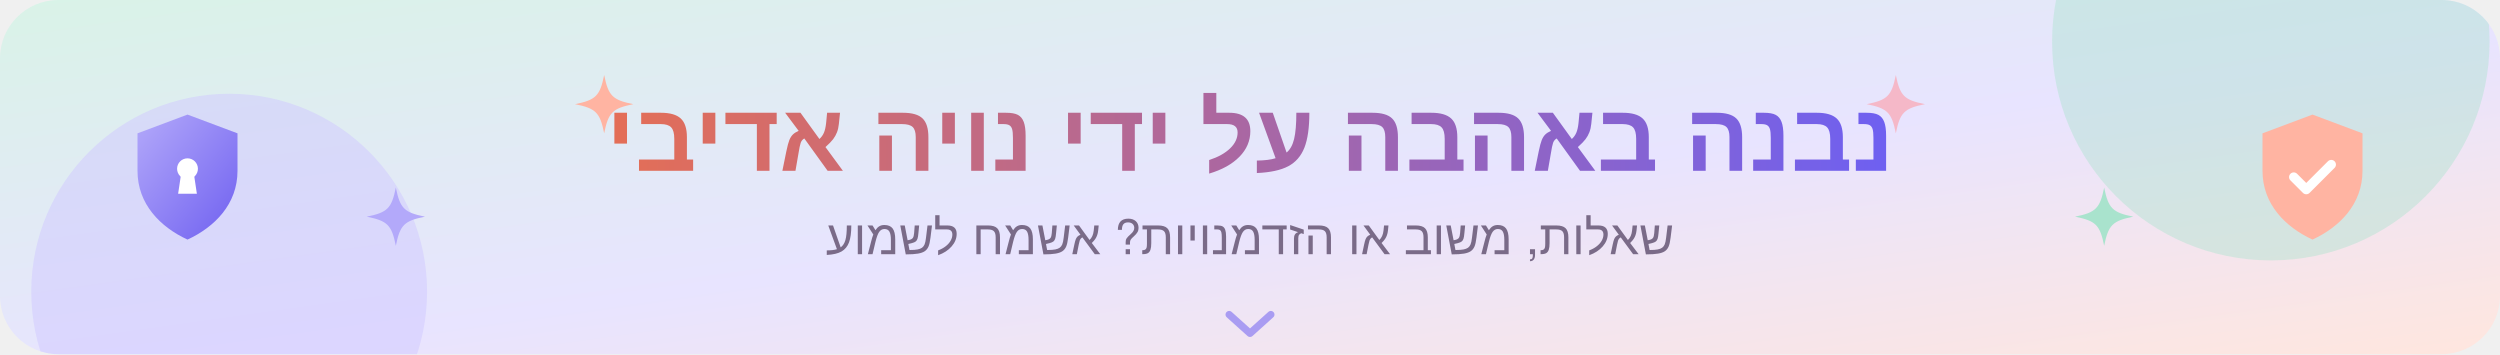
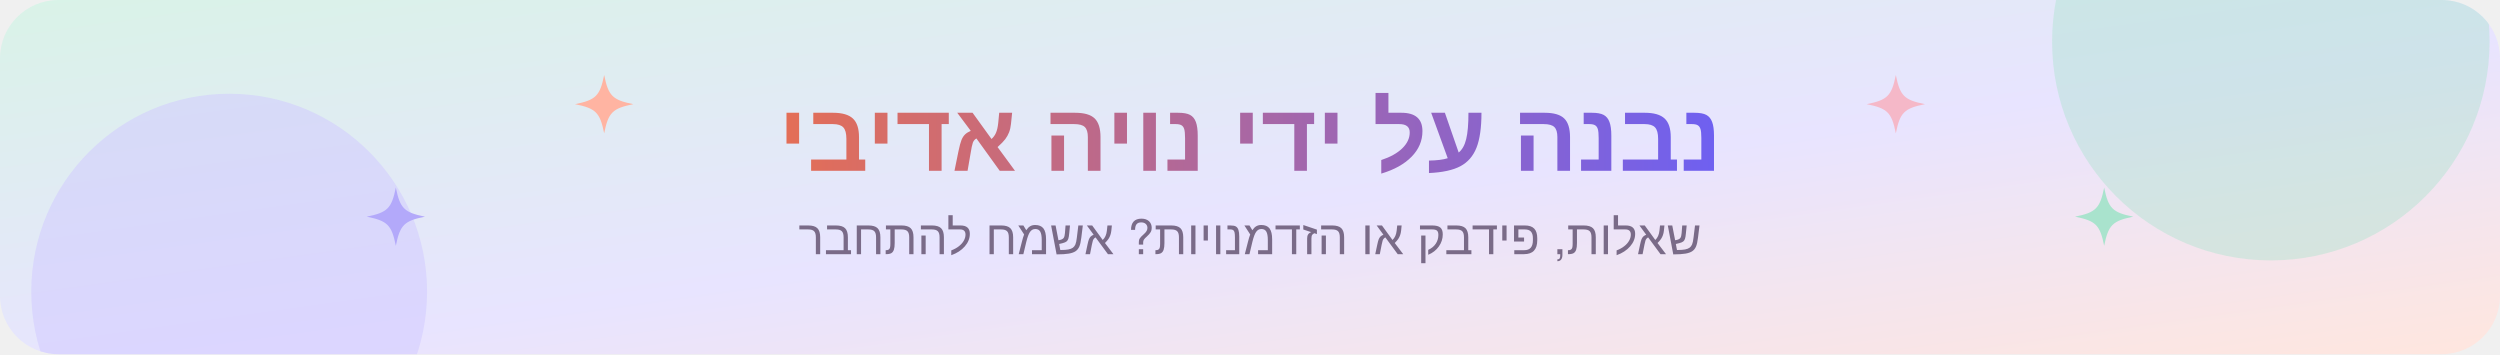
- <svg xmlns="http://www.w3.org/2000/svg" viewBox="0 0 1200 170" width="1200" height="170" role="img" aria-label="נבנה באהבה על ידי נויה אדיבי">
+ <svg xmlns="http://www.w3.org/2000/svg" viewBox="0 0 1200 170" width="1200" height="170" role="img" aria-label="נבנה על ידי נויה אדיבי">
  <defs>
    <linearGradient id="bg" x1="0" y1="0" x2="1" y2="1">
      <stop offset="0" stop-color="#D9F3E7" />
      <stop offset=".55" stop-color="#E8E4FF" />
      <stop offset="1" stop-color="#FFE6DE" />
    </linearGradient>
    <linearGradient id="t" x1="0" y1="0" x2="1" y2="0">
      <stop offset="0" stop-color="#E36E57" />
      <stop offset="1" stop-color="#6F60F0" />
    </linearGradient>
-     <linearGradient id="sg" x1="0" y1="0" x2="1" y2="1">
-       <stop offset="0" stop-color="#B3A9FA" />
-       <stop offset="1" stop-color="#6F60F0" />
-     </linearGradient>
-     <linearGradient id="sc" x1="0" x2="1">
-       <stop offset="0" stop-color="#fff" stop-opacity="0" />
-       <stop offset=".5" stop-color="#A9E3CD" stop-opacity=".9" />
-       <stop offset="1" stop-color="#fff" stop-opacity="0" />
-     </linearGradient>
-     <path id="s" d="M0-14C2-4 4-2 14 0 4 2 2 4 0 14-2 4-4 2-14 0-4-2-2-4 0-14Z" />
-     <path id="sh" d="M0-30 24-21V-3C24 13 13 24 0 30-13 24-24 13-24-3V-21Z" />
    <clipPath id="c">
      <rect width="1200" height="170" rx="28" />
    </clipPath>
+     <path id="s" d="M0-14C2-4 4-2 14 0 4 2 2 4 0 14-2 4-4 2-14 0-4-2-2-4 0-14Z" />
  </defs>
  <style>
.blob{animation:drift 11s ease-in-out infinite alternate}.b2{animation-duration:14s;animation-direction:alternate-reverse}.b3{animation-duration:17s}
- .bob{animation:bob 3.4s ease-in-out infinite}.d1{animation-delay:-.9s}.d2{animation-delay:-1.8s}.d3{animation-delay:-2.6s}
+ .bob{animation:bob 3.4s ease-in-out infinite}.d1{animation-delay:-.9s}.d2{animation-delay:-1.8s}
.tw{animation:tw 3.2s ease-in-out infinite}.t2{animation-delay:-1s}.t3{animation-delay:-2s}
- .scan{animation:scan 3.6s ease-in-out infinite}
- .dot{animation:dot 3.6s ease-in-out infinite;opacity:0}
- .blink{animation:blink 1s steps(1) infinite}
- .spin{transform-box:fill-box;transform-origin:center;animation:spin 14s linear infinite}
- .pulse{transform-box:fill-box;transform-origin:center;animation:pulse 2.4s ease-in-out infinite}
- .flow{stroke-dasharray:6 10;animation:flow 1.6s linear infinite}
+ .rise{animation:rise .9s ease-out both}.r2{animation-delay:.2s}
+ .ring{stroke-dasharray:0 400;animation:fill 2.4s ease-out forwards}
@keyframes drift{to{transform:translate(40px,-20px) scale(1.12)}}
@keyframes bob{0%,100%{transform:translateY(0)}50%{transform:translateY(-10px)}}
@keyframes tw{0%,100%{opacity:.35}50%{opacity:1}}
- @keyframes scan{0%{transform:translateX(0)}50%{transform:translateX(330px)}100%{transform:translateX(0)}}
- @keyframes dot{0%,8%{opacity:0}14%,80%{opacity:1}92%,100%{opacity:0}}
- @keyframes blink{50%{opacity:0}}
- @keyframes spin{to{transform:rotate(360deg)}}
- @keyframes pulse{0%,100%{transform:scale(1)}50%{transform:scale(1.08)}}
- @keyframes flow{to{stroke-dashoffset:-32}}
- @media (prefers-reduced-motion:reduce){*{animation:none!important}.dot{opacity:1}}
+ @keyframes rise{from{opacity:0;transform:translateY(16px)}}
+ @keyframes fill{to{stroke-dasharray:250 400}}
+ @media (prefers-reduced-motion:reduce){*{animation:none!important}.ring{stroke-dasharray:250 400}}
</style>
  <g clip-path="url(#c)">
    <rect width="1200" height="170" fill="url(#bg)" />
    <circle class="blob" cx="110" cy="140" r="95" fill="#CFC8FF" opacity=".5" />
    <circle class="blob b2" cx="1090" cy="20" r="105" fill="#A9E3CD" opacity=".42" />
    <use class="tw" href="#s" x="290" y="50" fill="#FFB4A2" />
    <use class="tw t2" href="#s" x="190" y="104" fill="#B3A9FA" />
    <use class="tw t3" href="#s" x="910" y="50" fill="#F5B8C8" />
    <use class="tw" href="#s" x="1010" y="104" fill="#A9E3CD" />
-     <g transform="translate(90 85.0)">
-       <g class="bob d1">
-         <use href="#sh" fill="url(#sg)" />
-         <circle cy="-4" r="5" fill="#fff" />
-         <path d="M-3-2h6l1.5 10h-9Z" fill="#fff" />
-       </g>
-     </g>
-     <g transform="translate(1110 85.0)">
-       <g class="bob d3">
-         <use href="#sh" fill="#FFB4A2" />
-         <path d="M-9 0l6 6 12-12" fill="none" stroke="#fff" stroke-width="4.5" stroke-linecap="round" stroke-linejoin="round" />
-       </g>
-     </g>
-     <g font-family="-apple-system,BlinkMacSystemFont,'Segoe UI',Helvetica,Arial,sans-serif" text-anchor="middle" direction="rtl">
-       <text x="600" y="82" font-size="46" font-weight="800" fill="url(#t)">נבנה באהבה על ידי נויה אדיבי</text>
-       <text x="600" y="122" font-size="23" fill="#7A6B88">שאלות, משוב או הזדמנויות? אשמח לשמוע</text>
-     </g>
-     <g transform="translate(600 156)">
-       <g class="bob">
-         <path d="M-10-5l10 9 10-9" fill="none" stroke="#6F60F0" stroke-opacity=".55" stroke-width="3.5" stroke-linecap="round" stroke-linejoin="round" />
-       </g>
+     <g font-family="-apple-system,BlinkMacSystemFont,'Segoe UI',Helvetica,Arial,sans-serif" text-anchor="middle">
+       <text x="600" y="82" font-size="46" font-weight="800" fill="url(#t)">נבנה על ידי נויה אדיבי</text>
+       <text x="600" y="122" font-size="23" fill="#7A6B88">שאלות, פידבק או הזדמנויות? אשמח להתחבר</text>
    </g>
  </g>
</svg>
